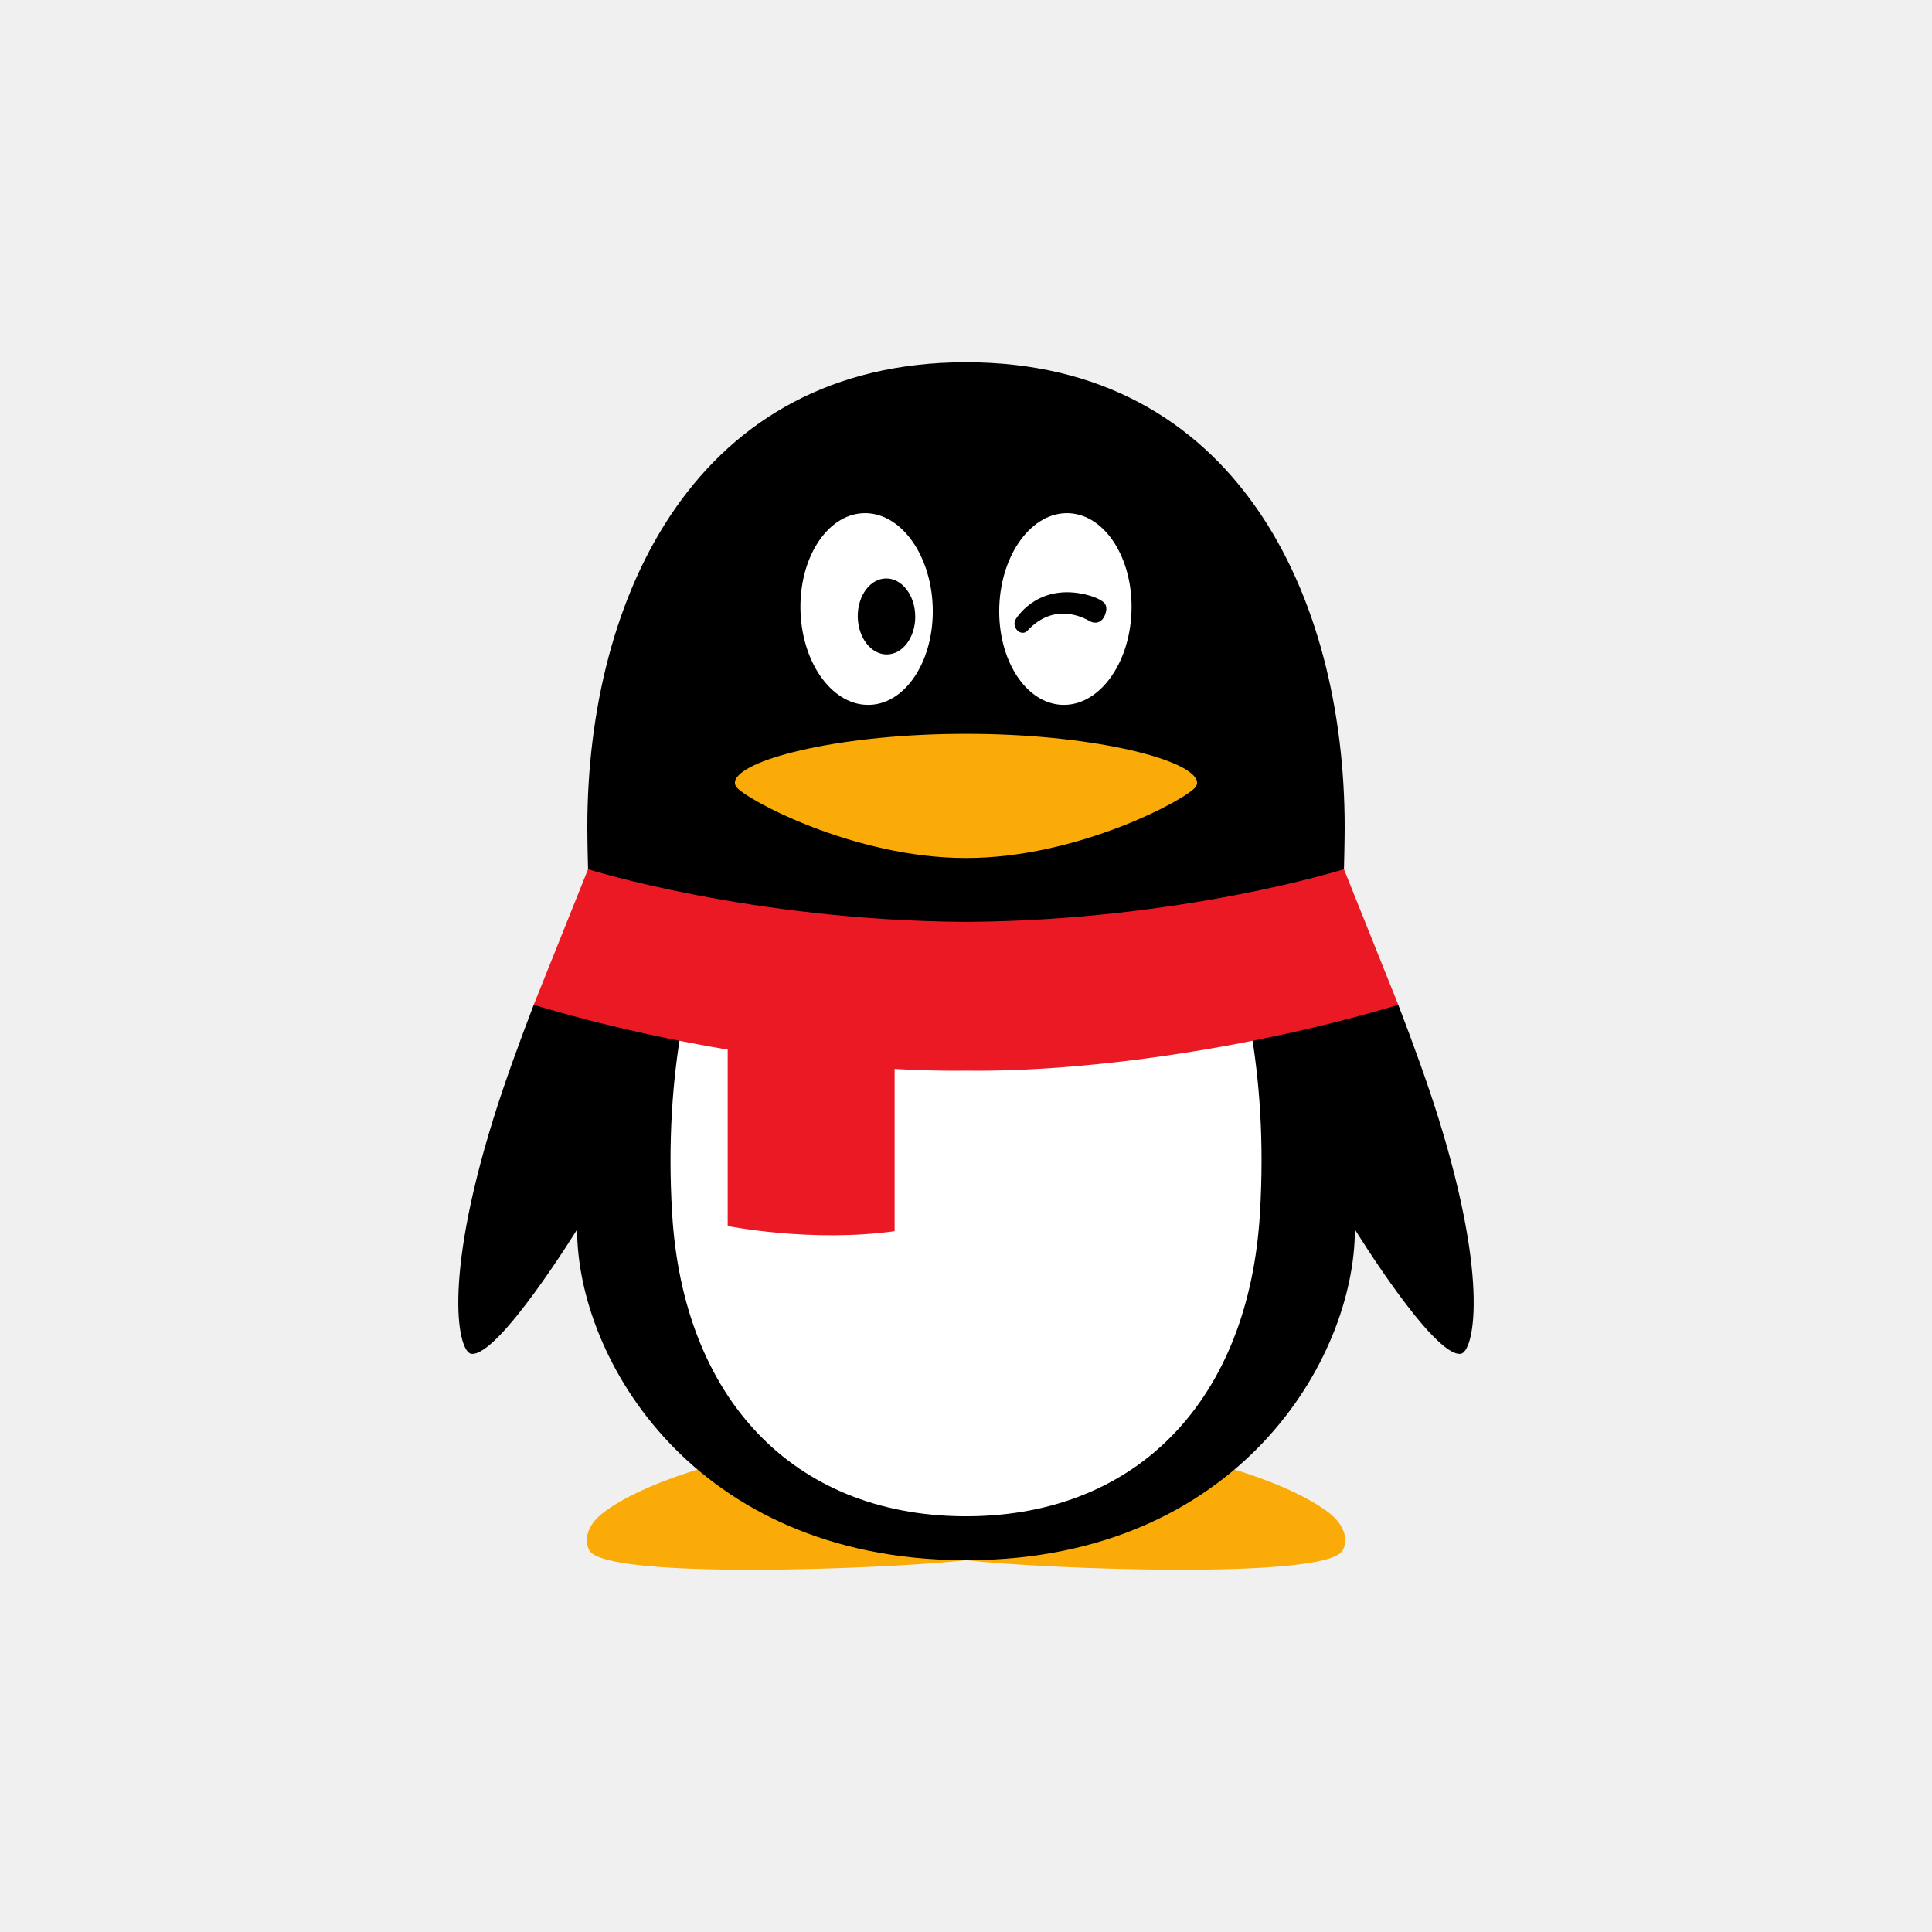
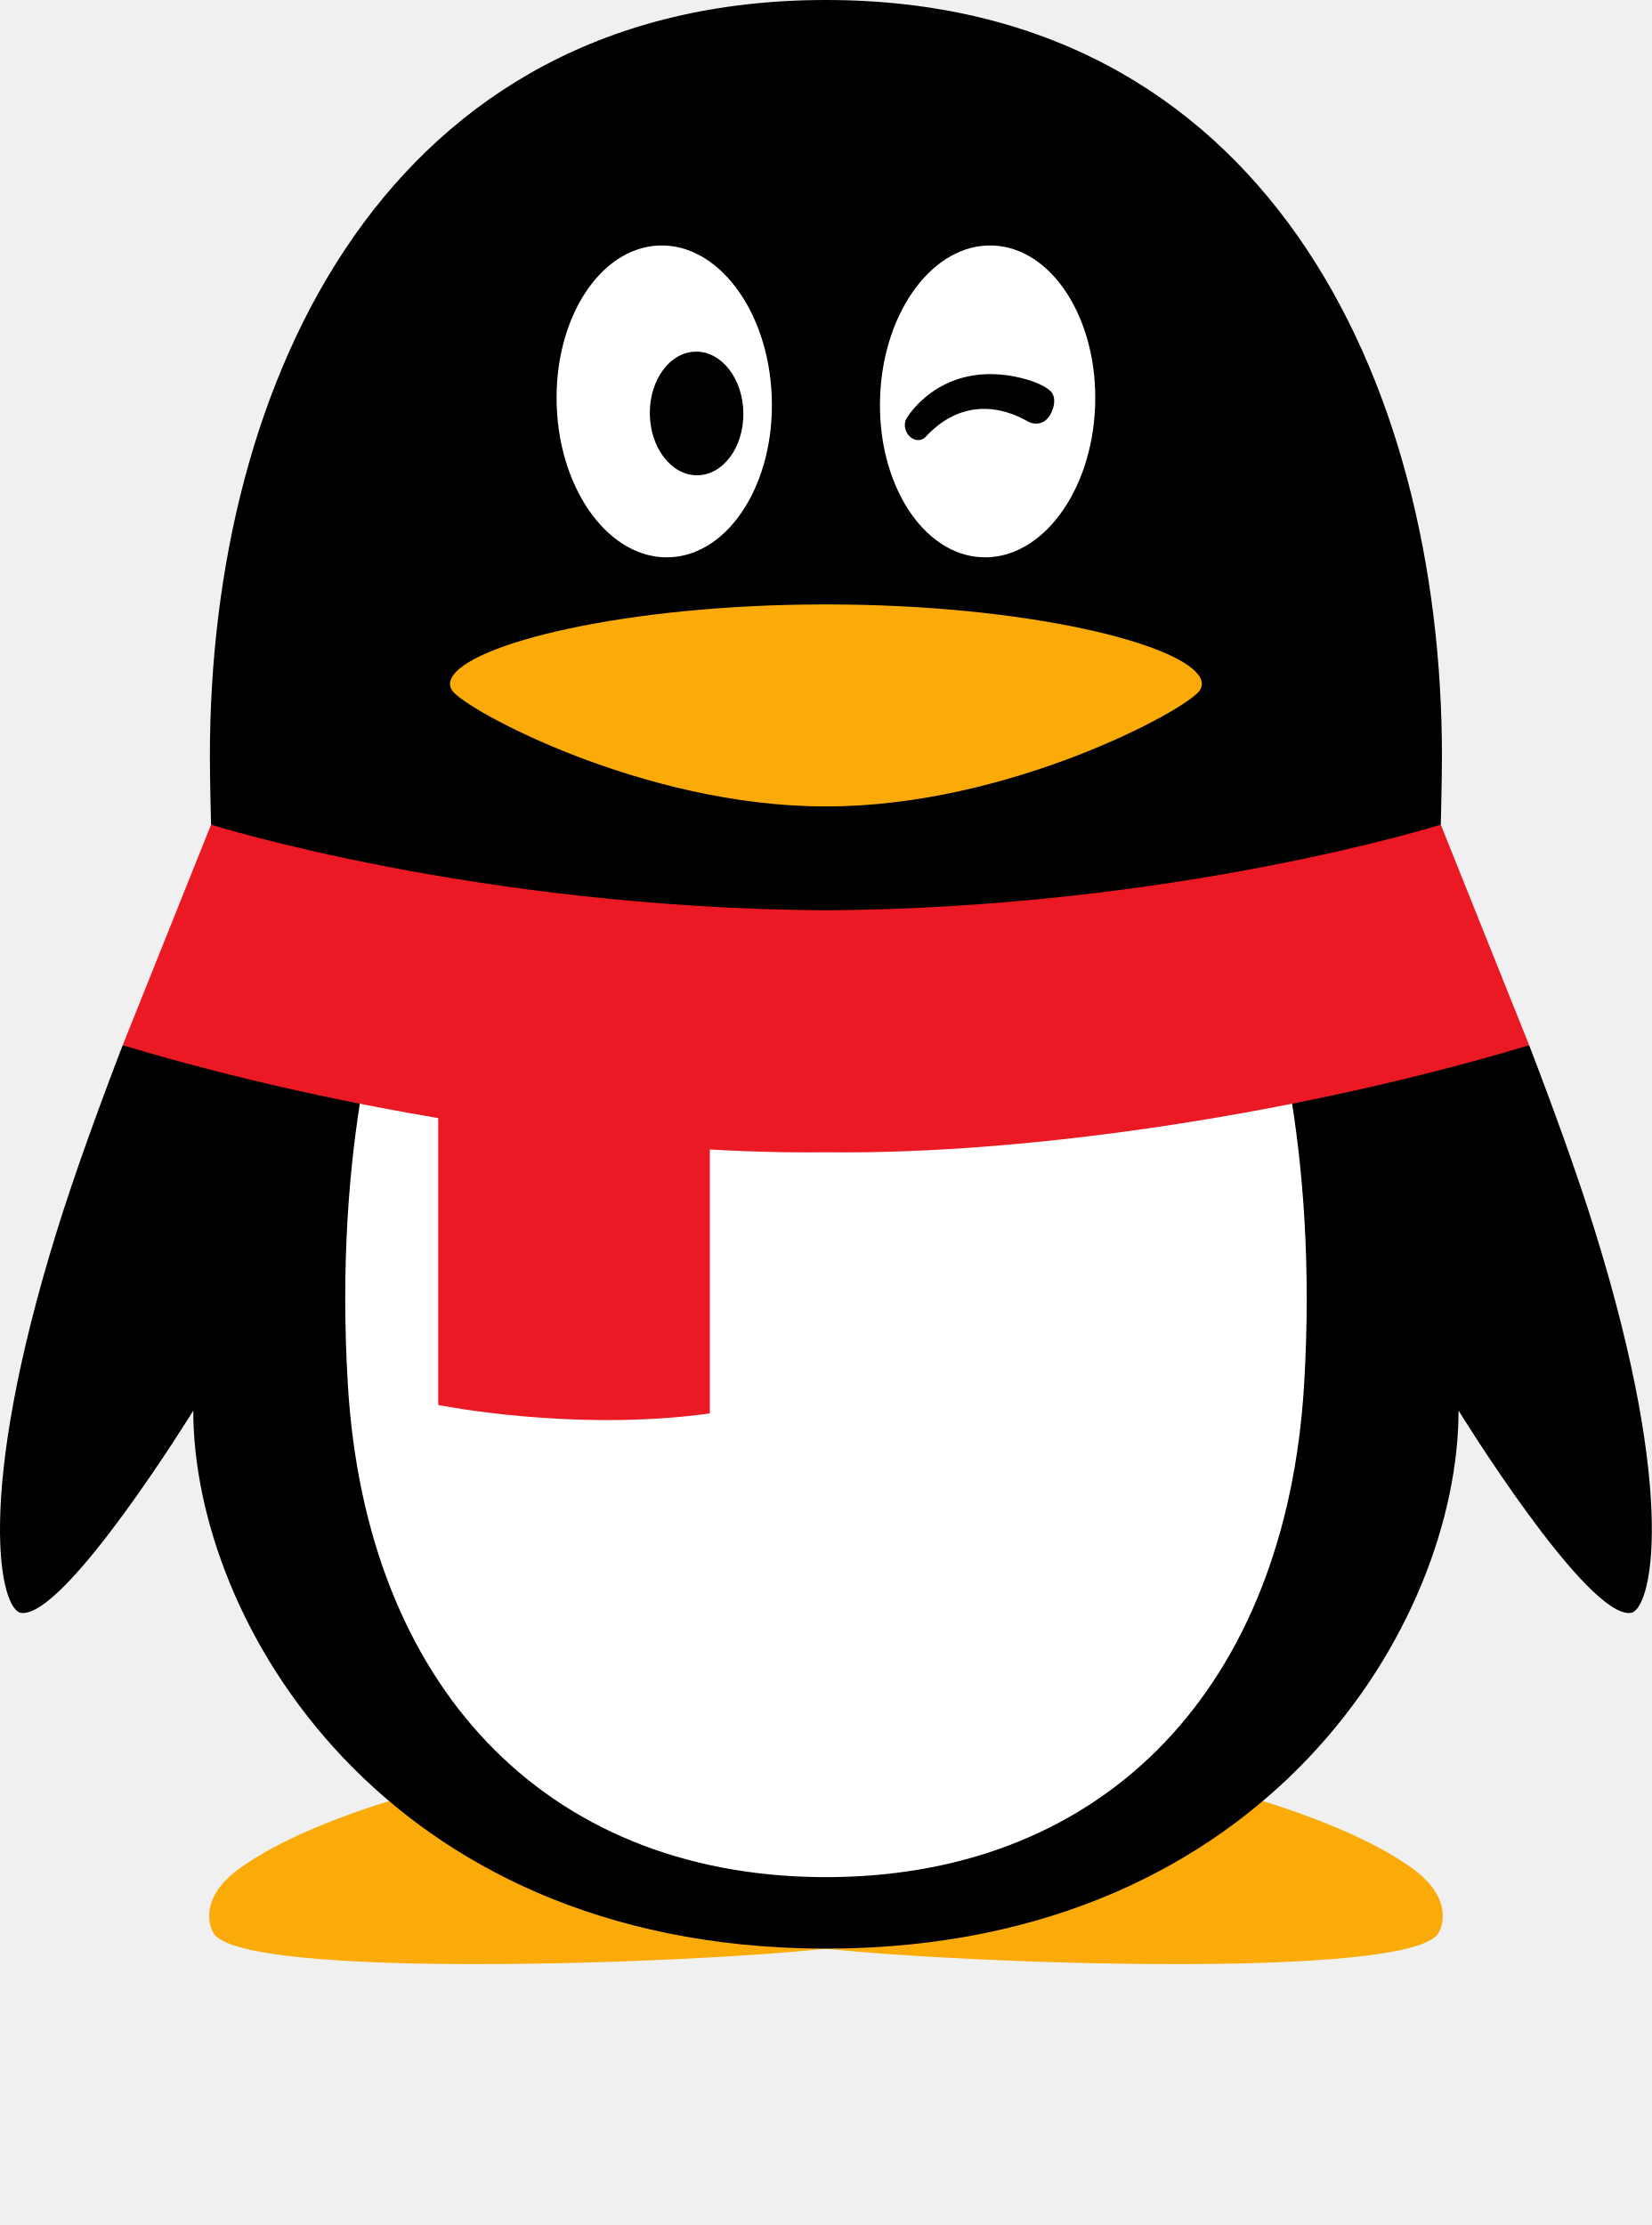
- <svg xmlns="http://www.w3.org/2000/svg" viewBox="0 0 64 64">
-   <g transform="translate(15.1816 12) scale(0.27799)">
-     <path fill="#faab07" d="M60.503 142.237c-12.533 0-24.038-4.195-31.445-10.46-3.762 1.124-8.574 2.932-11.61 5.175-2.6 1.918-2.275 3.874-1.807 4.663 2.056 3.47 35.273 2.216 44.862 1.136zm0 0c12.535 0 24.039-4.195 31.447-10.46 3.76 1.124 8.573 2.932 11.61 5.175 2.598 1.918 2.274 3.874 1.805 4.663-2.056 3.47-35.272 2.216-44.862 1.136zm0 0" />
-     <path d="M60.576 67.119c20.698-.14 37.286-4.147 42.907-5.683 1.34-.367 2.056-1.024 2.056-1.024.005-.189.085-3.37.085-5.01C105.624 27.768 92.58.001 60.5 0 28.42.001 15.375 27.769 15.375 55.401c0 1.642.08 4.822.086 5.01 0 0 .583.615 1.65.913 5.19 1.444 22.09 5.65 43.312 5.795zm56.245 23.02c-1.283-4.129-3.034-8.944-4.808-13.568 0 0-1.02-.126-1.537.023-15.913 4.623-35.202 7.57-49.9 7.392h-.153c-14.616.175-33.774-2.737-49.634-7.315-.606-.175-1.802-.1-1.802-.1-1.774 4.624-3.525 9.44-4.808 13.568-6.119 19.69-4.136 27.838-2.627 28.02 3.239.392 12.606-14.821 12.606-14.821 0 15.459 13.957 39.195 45.918 39.413h.848c31.96-.218 45.917-23.954 45.917-39.413 0 0 9.368 15.213 12.607 14.822 1.508-.183 3.491-8.332-2.627-28.021" />
-     <path fill="#fff" d="M49.085 40.824c-4.352.197-8.07-4.76-8.304-11.063-.236-6.305 3.098-11.576 7.45-11.773 4.347-.195 8.064 4.76 8.3 11.065.238 6.306-3.097 11.577-7.446 11.771m31.133-11.063c-.233 6.302-3.951 11.26-8.303 11.063-4.35-.195-7.684-5.465-7.446-11.77.236-6.305 3.952-11.26 8.3-11.066 4.352.197 7.686 5.468 7.449 11.773" />
-     <path fill="#faab07" d="M87.952 49.725C86.79 47.15 75.077 44.28 60.578 44.28h-.156c-14.5 0-26.212 2.87-27.375 5.446a.863.863 0 00-.085.367.88.88 0 00.16.496c.98 1.427 13.985 8.487 27.3 8.487h.156c13.314 0 26.319-7.058 27.299-8.487a.873.873 0 00.16-.498.856.856 0 00-.085-.365" />
-     <path d="M54.434 29.854c.199 2.49-1.167 4.702-3.046 4.943-1.883.242-3.568-1.58-3.768-4.07-.197-2.492 1.167-4.704 3.043-4.944 1.886-.244 3.574 1.58 3.771 4.07m11.956.833c.385-.689 3.004-4.312 8.427-2.993 1.425.347 2.084.857 2.223 1.057.205.296.262.718.053 1.286-.412 1.126-1.263 1.095-1.734.875-.305-.142-4.082-2.66-7.562 1.097-.24.257-.668.346-1.073.04-.407-.308-.574-.93-.334-1.362" />
-     <path fill="#fff" d="M60.576 83.08h-.153c-9.996.12-22.116-1.204-33.854-3.518-1.004 5.818-1.61 13.132-1.09 21.853 1.316 22.043 14.407 35.9 34.614 36.1h.82c20.208-.2 33.298-14.057 34.616-36.1.52-8.723-.087-16.035-1.092-21.854-11.739 2.315-23.862 3.64-33.86 3.518" />
-     <path fill="#eb1923" d="M32.102 81.235v21.693s9.937 2.004 19.893.616V83.535c-6.307-.357-13.109-1.152-19.893-2.3" />
-     <path fill="#eb1923" d="M105.539 60.412s-19.33 6.102-44.963 6.275h-.153c-25.591-.172-44.896-6.255-44.962-6.275L8.987 76.57c16.193 4.882 36.261 8.028 51.436 7.845h.153c15.175.183 35.242-2.963 51.437-7.845zm0 0" />
-   </g>
+ <svg xmlns="http://www.w3.org/2000/svg" viewBox="0 0 121 163">
+   <path fill="#faab07" d="M60.503 142.237c-12.533 0-24.038-4.195-31.445-10.46-3.762 1.124-8.574 2.932-11.61 5.175-2.6 1.918-2.275 3.874-1.807 4.663 2.056 3.47 35.273 2.216 44.862 1.136zm0 0c12.535 0 24.039-4.195 31.447-10.46 3.76 1.124 8.573 2.932 11.61 5.175 2.598 1.918 2.274 3.874 1.805 4.663-2.056 3.47-35.272 2.216-44.862 1.136zm0 0" />
+   <path d="M60.576 67.119c20.698-.14 37.286-4.147 42.907-5.683 1.34-.367 2.056-1.024 2.056-1.024.005-.189.085-3.37.085-5.01C105.624 27.768 92.58.001 60.5 0 28.42.001 15.375 27.769 15.375 55.401c0 1.642.08 4.822.086 5.01 0 0 .583.615 1.65.913 5.19 1.444 22.09 5.65 43.312 5.795zm56.245 23.02c-1.283-4.129-3.034-8.944-4.808-13.568 0 0-1.02-.126-1.537.023-15.913 4.623-35.202 7.57-49.9 7.392h-.153c-14.616.175-33.774-2.737-49.634-7.315-.606-.175-1.802-.1-1.802-.1-1.774 4.624-3.525 9.44-4.808 13.568-6.119 19.69-4.136 27.838-2.627 28.02 3.239.392 12.606-14.821 12.606-14.821 0 15.459 13.957 39.195 45.918 39.413h.848c31.96-.218 45.917-23.954 45.917-39.413 0 0 9.368 15.213 12.607 14.822 1.508-.183 3.491-8.332-2.627-28.021" />
+   <path fill="#fff" d="M49.085 40.824c-4.352.197-8.07-4.76-8.304-11.063-.236-6.305 3.098-11.576 7.45-11.773 4.347-.195 8.064 4.76 8.3 11.065.238 6.306-3.097 11.577-7.446 11.771m31.133-11.063c-.233 6.302-3.951 11.26-8.303 11.063-4.35-.195-7.684-5.465-7.446-11.77.236-6.305 3.952-11.26 8.3-11.066 4.352.197 7.686 5.468 7.449 11.773" />
+   <path fill="#faab07" d="M87.952 49.725C86.79 47.15 75.077 44.28 60.578 44.28h-.156c-14.5 0-26.212 2.87-27.375 5.446a.863.863 0 00-.085.367.88.88 0 00.16.496c.98 1.427 13.985 8.487 27.3 8.487h.156c13.314 0 26.319-7.058 27.299-8.487a.873.873 0 00.16-.498.856.856 0 00-.085-.365" />
+   <path d="M54.434 29.854c.199 2.49-1.167 4.702-3.046 4.943-1.883.242-3.568-1.58-3.768-4.07-.197-2.492 1.167-4.704 3.043-4.944 1.886-.244 3.574 1.58 3.771 4.07m11.956.833c.385-.689 3.004-4.312 8.427-2.993 1.425.347 2.084.857 2.223 1.057.205.296.262.718.053 1.286-.412 1.126-1.263 1.095-1.734.875-.305-.142-4.082-2.66-7.562 1.097-.24.257-.668.346-1.073.04-.407-.308-.574-.93-.334-1.362" />
+   <path fill="#fff" d="M60.576 83.08h-.153c-9.996.12-22.116-1.204-33.854-3.518-1.004 5.818-1.61 13.132-1.09 21.853 1.316 22.043 14.407 35.9 34.614 36.1h.82c20.208-.2 33.298-14.057 34.616-36.1.52-8.723-.087-16.035-1.092-21.854-11.739 2.315-23.862 3.64-33.86 3.518" />
+   <path fill="#eb1923" d="M32.102 81.235v21.693s9.937 2.004 19.893.616V83.535c-6.307-.357-13.109-1.152-19.893-2.3" />
+   <path fill="#eb1923" d="M105.539 60.412s-19.33 6.102-44.963 6.275h-.153c-25.591-.172-44.896-6.255-44.962-6.275L8.987 76.57c16.193 4.882 36.261 8.028 51.436 7.845h.153c15.175.183 35.242-2.963 51.437-7.845zm0 0" />
</svg>
